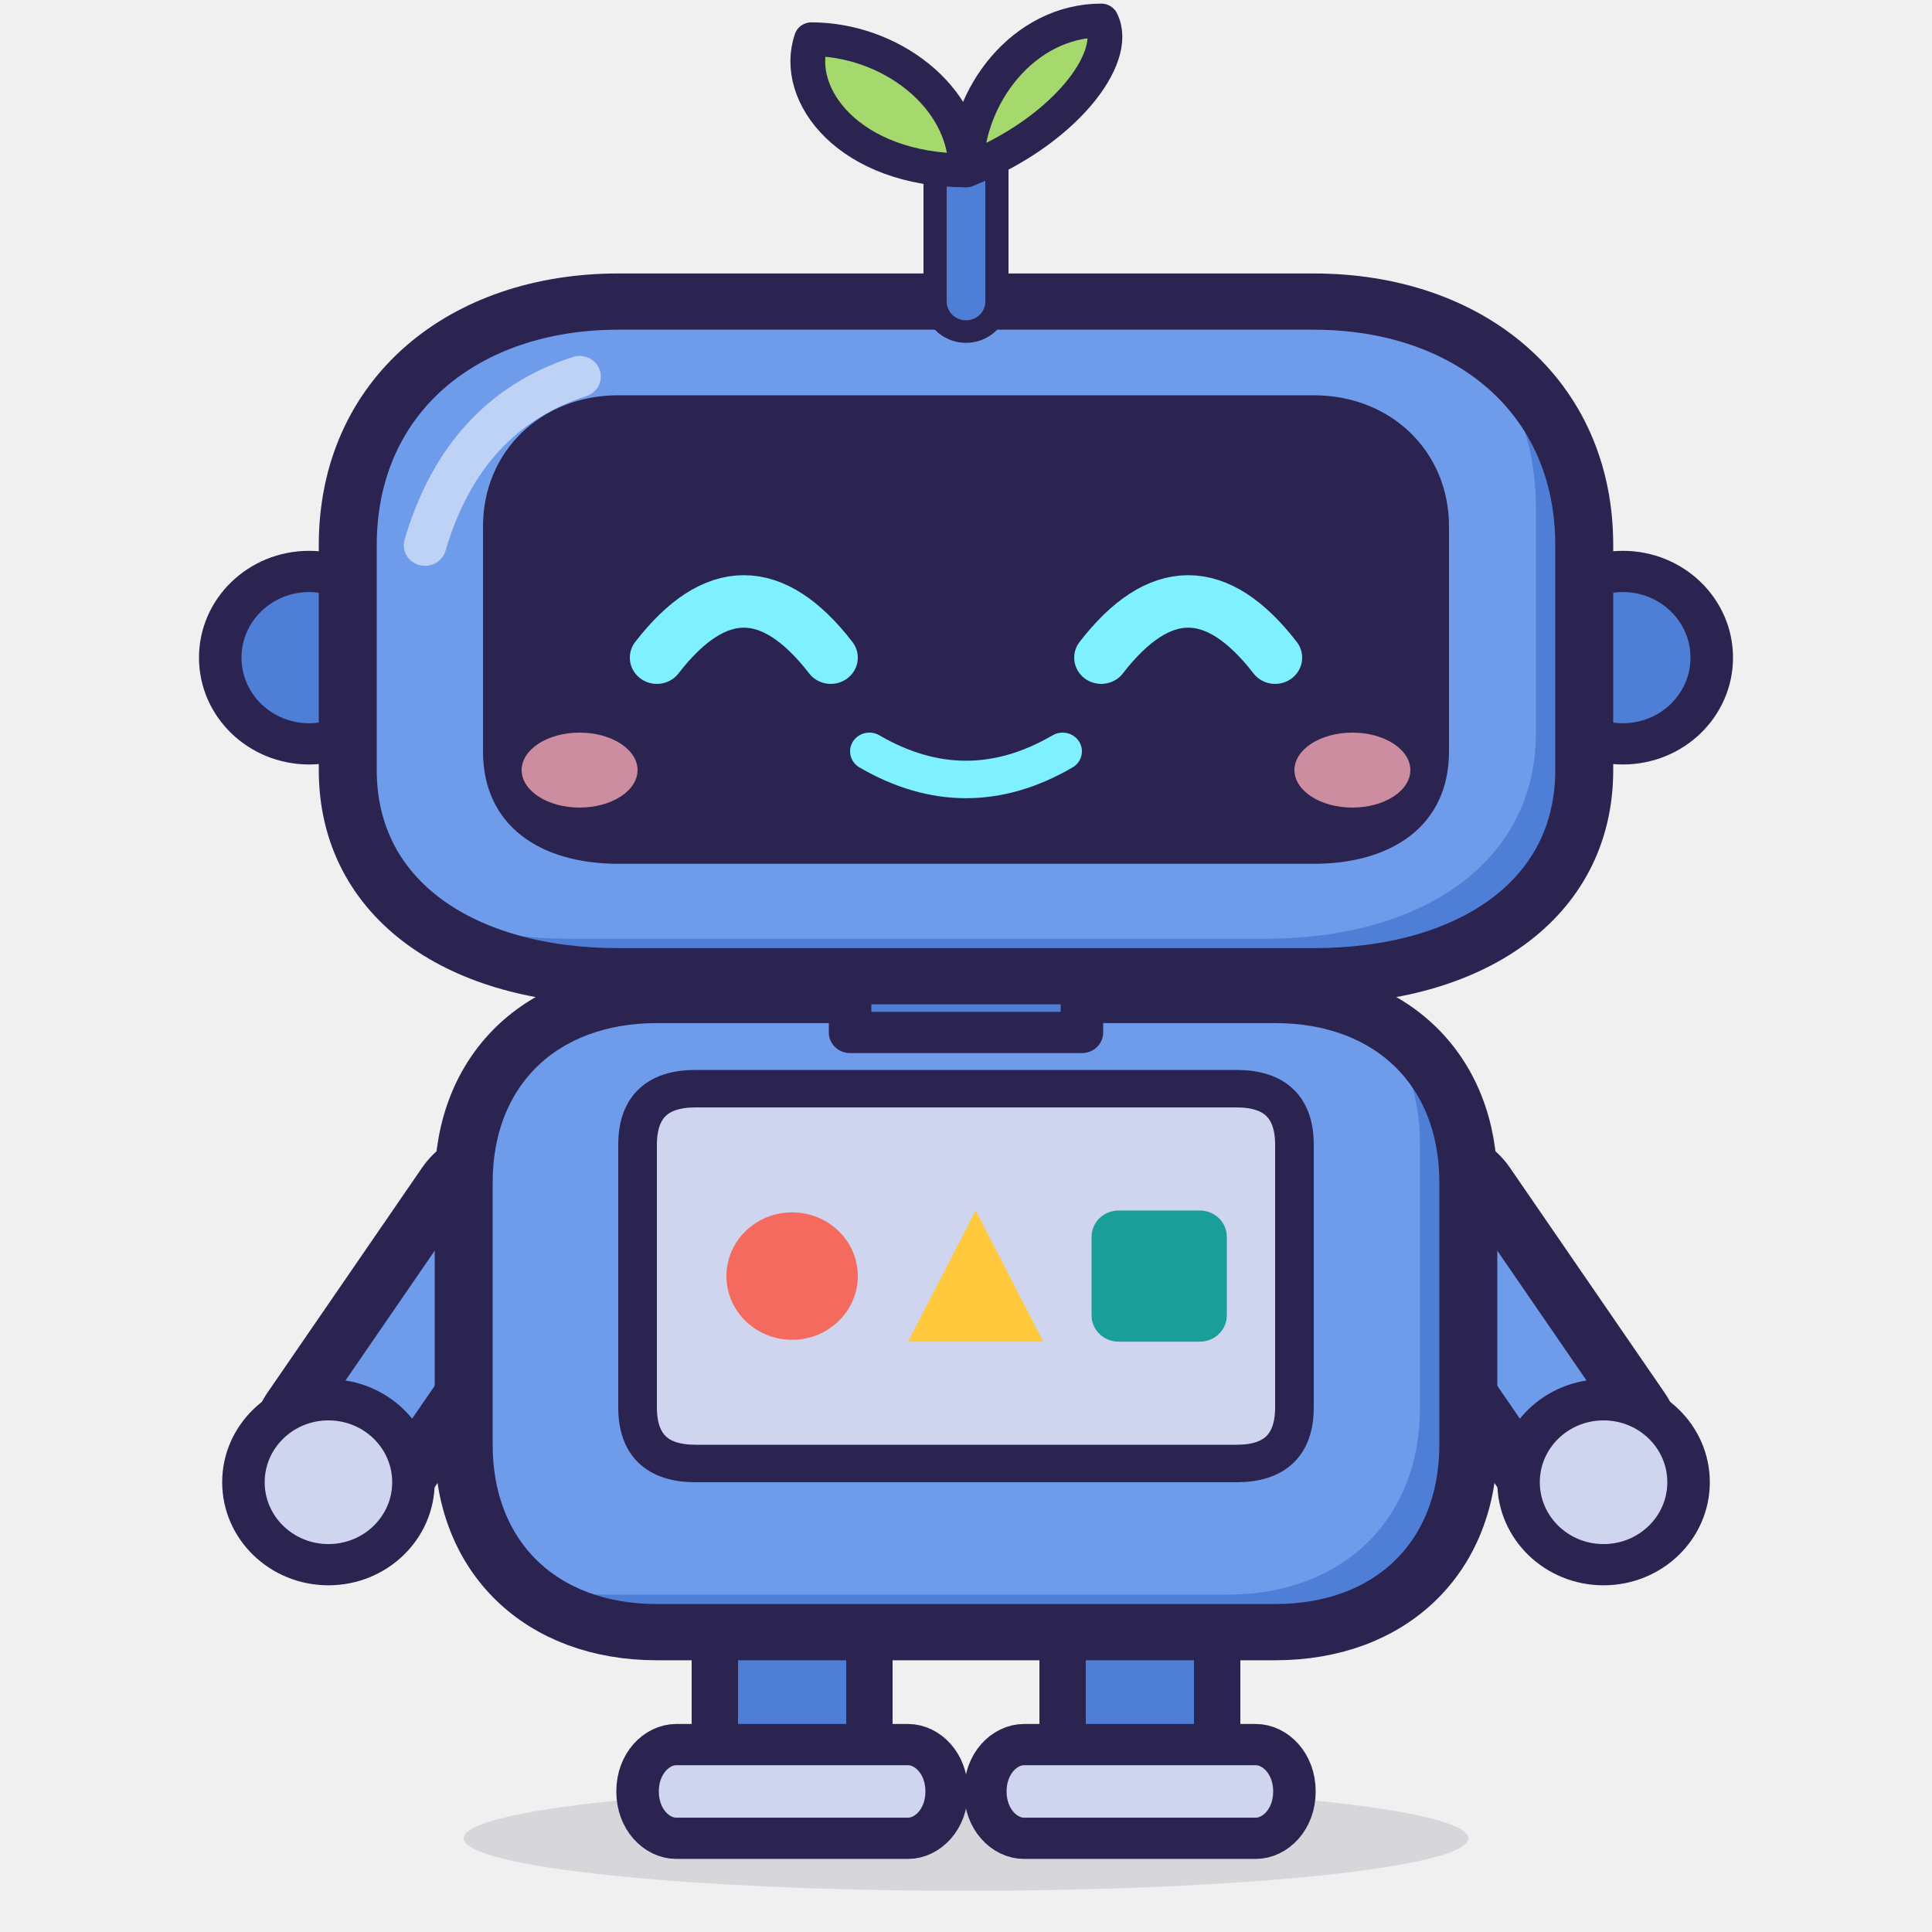
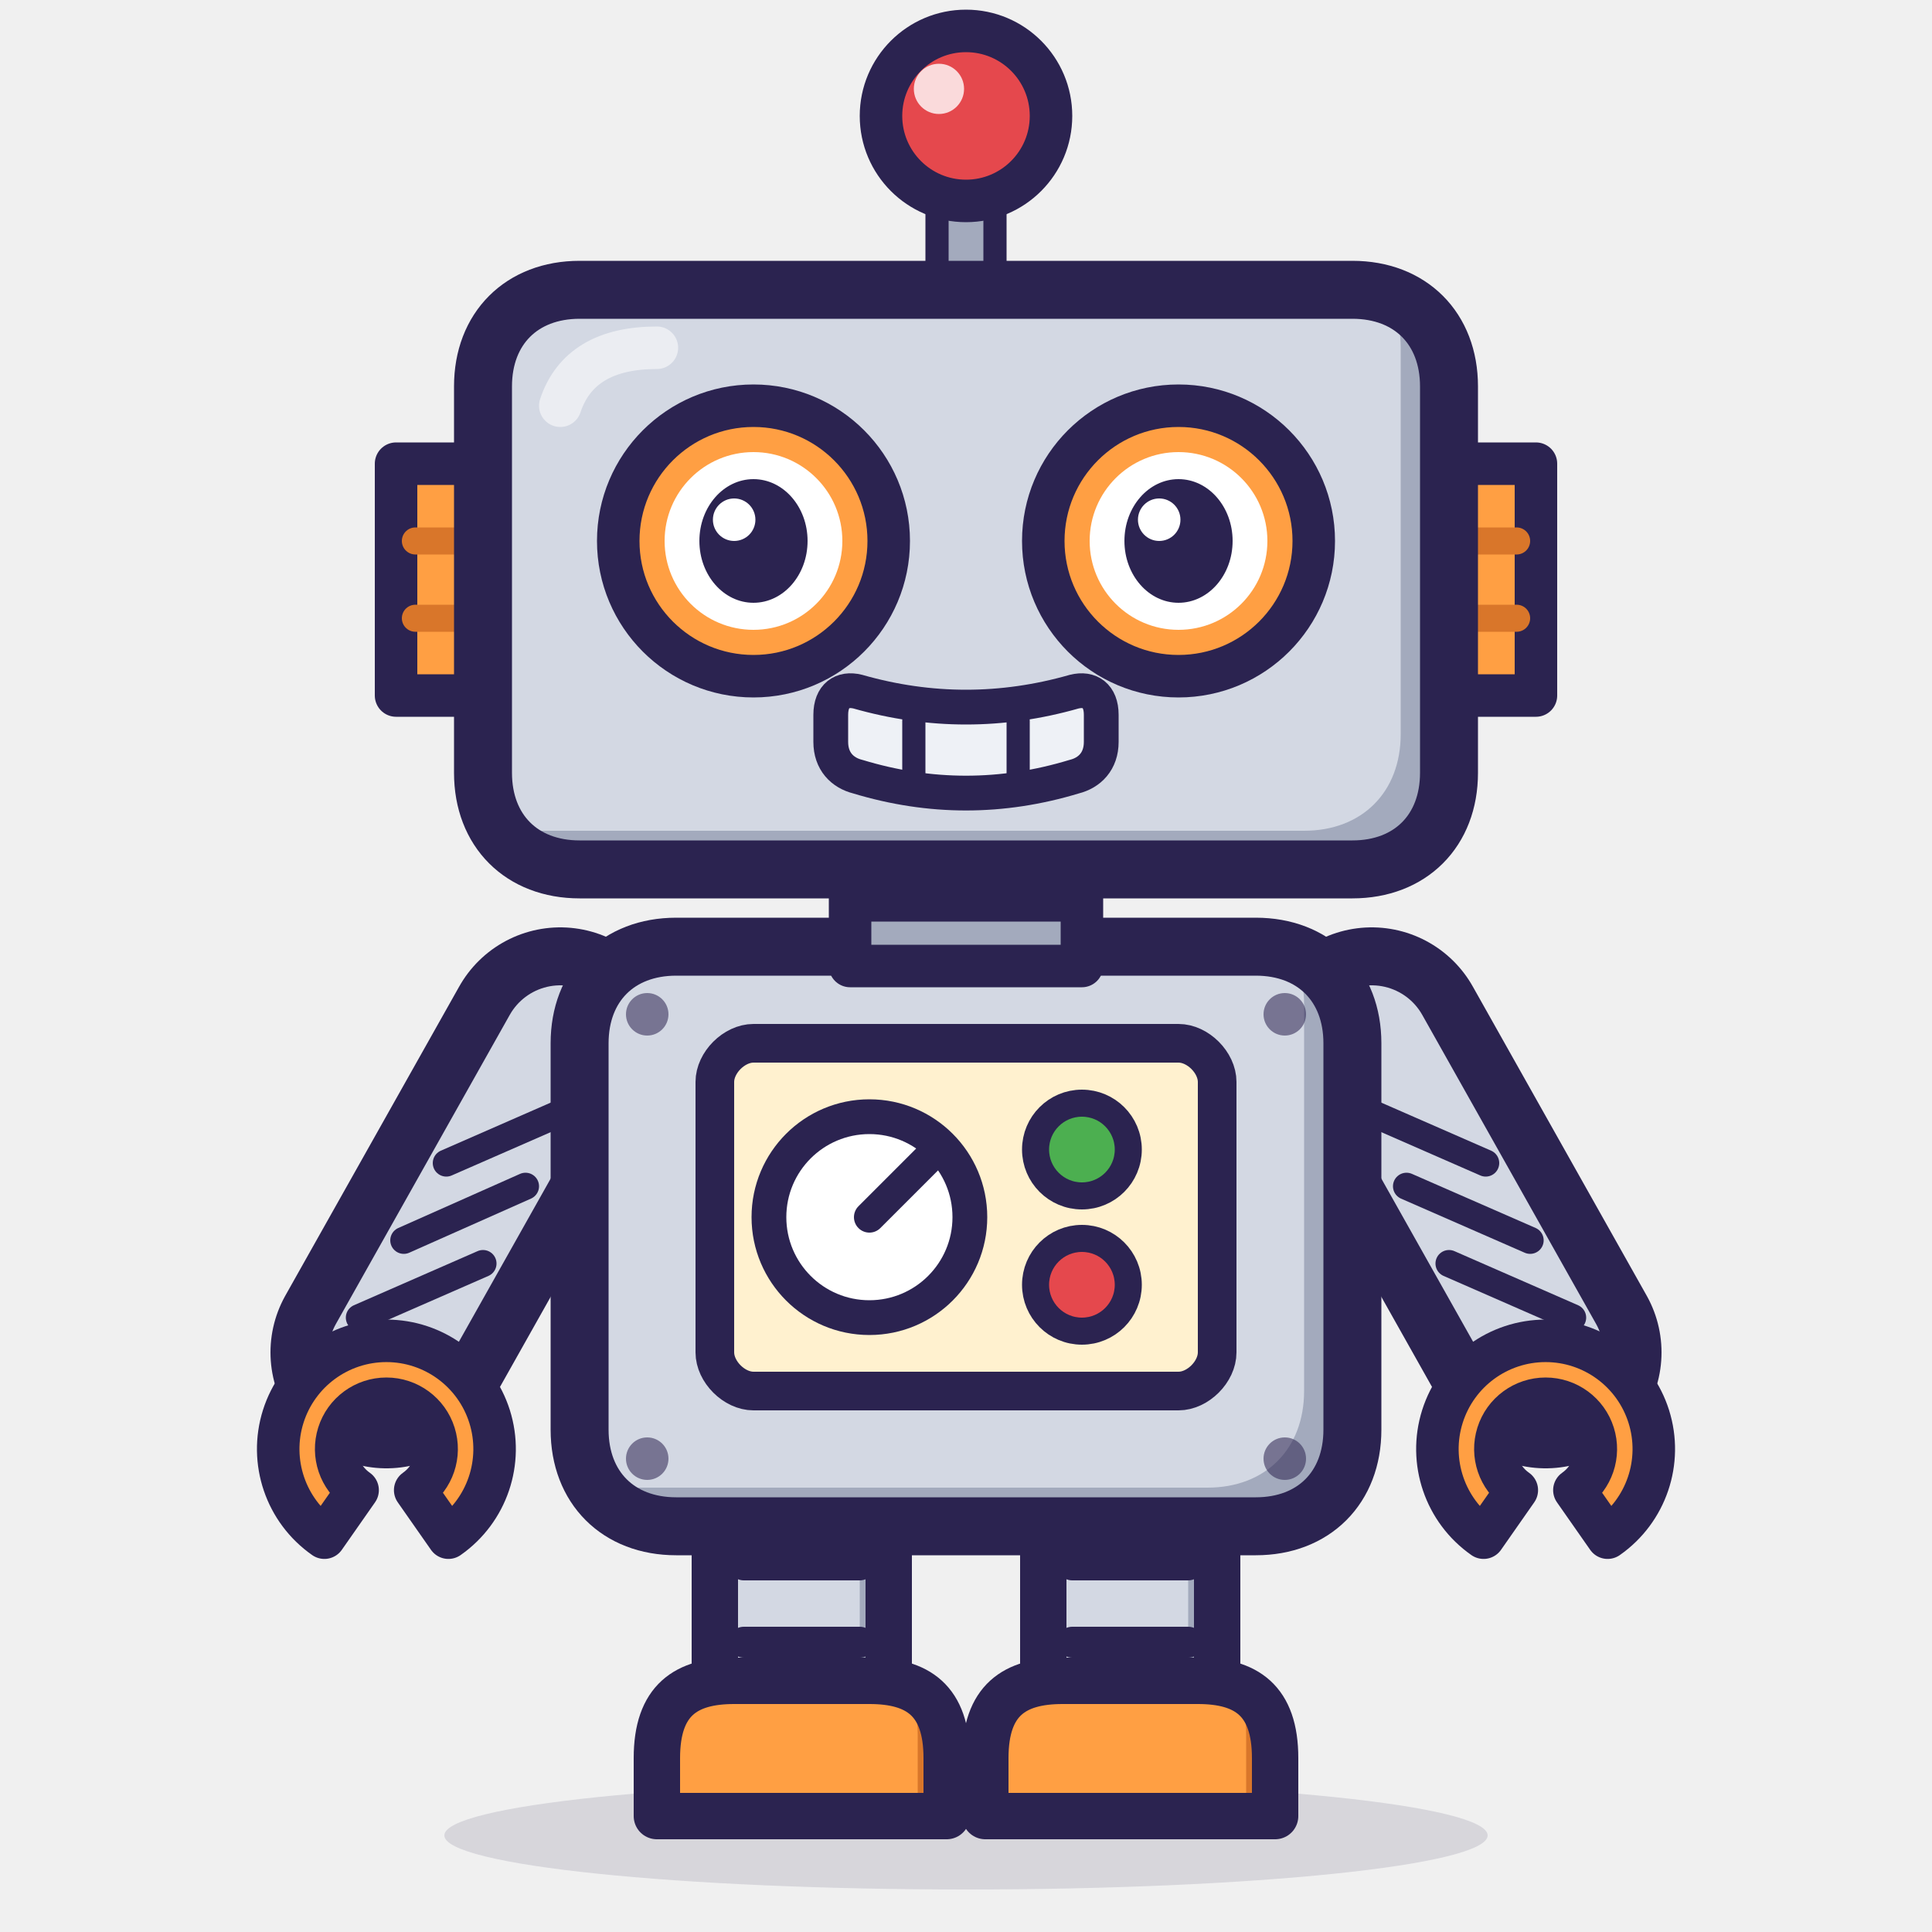
<svg xmlns="http://www.w3.org/2000/svg" viewBox="0 0 100 100" width="100" height="100">
-   <g transform="translate(0 3) scale(1 0.97)">
-     <ellipse cx="50" cy="95" rx="26" ry="2.8" fill="#2B2350" opacity="0.13" />
-     <path d="M37 80 H45 V92 H37 Z" fill="#4F7ED6" stroke="#2B2350" stroke-width="2.4" stroke-linejoin="round" stroke-linecap="round" />
-     <path d="M35 90 H47 C48 90 49 91 49 92.5 C49 94 48 95 47 95 H35 C34 95 33 94 33 92.5 C33 91 34 90 35 90 Z" fill="#CFD5EE" stroke="#2B2350" stroke-width="2.2" stroke-linejoin="round" stroke-linecap="round" />
-     <path d="M55 80 H63 V92 H55 Z" fill="#4F7ED6" stroke="#2B2350" stroke-width="2.4" stroke-linejoin="round" stroke-linecap="round" />
-     <path d="M53 90 H65 C66 90 67 91 67 92.5 C67 94 66 95 65 95 H53 C52 95 51 94 51 92.5 C51 91 52 90 53 90 Z" fill="#CFD5EE" stroke="#2B2350" stroke-width="2.2" stroke-linejoin="round" stroke-linecap="round" />
-     <path d="M26 62 L18 74" fill="none" stroke="#2B2350" stroke-width="10" stroke-linecap="round" stroke-linejoin="round" />
-     <path d="M26 62 L18 74" fill="none" stroke="#6E9BEA" stroke-width="4" stroke-linecap="round" stroke-linejoin="round" />
-     <path d="M74 62 L82 74" fill="none" stroke="#2B2350" stroke-width="10" stroke-linecap="round" stroke-linejoin="round" />
-     <path d="M74 62 L82 74" fill="none" stroke="#6E9BEA" stroke-width="4" stroke-linecap="round" stroke-linejoin="round" />
-     <circle cx="17" cy="76" r="4.4" fill="#CFD5EE" stroke="#2B2350" stroke-width="2.2" />
-     <circle cx="83" cy="76" r="4.4" fill="#CFD5EE" stroke="#2B2350" stroke-width="2.2" />
-     <clipPath id="c1">
-       <path d="M24 60 C24 54 28 50 34 50 H66 C72 50 76 54 76 60 V74 C76 80 72 84 66 84 H34 C28 84 24 80 24 74 Z" />
-     </clipPath>
-     <path d="M24 60 C24 54 28 50 34 50 H66 C72 50 76 54 76 60 V74 C76 80 72 84 66 84 H34 C28 84 24 80 24 74 Z" fill="#4F7ED6" />
-     <g clip-path="url(#c1)">
-       <path d="M24 60 C24 54 28 50 34 50 H66 C72 50 76 54 76 60 V74 C76 80 72 84 66 84 H34 C28 84 24 80 24 74 Z" fill="#6E9BEA" transform="translate(-2.5 -2.0)" />
-     </g>
-     <path d="M24 60 C24 54 28 50 34 50 H66 C72 50 76 54 76 60 V74 C76 80 72 84 66 84 H34 C28 84 24 80 24 74 Z" fill="none" stroke="#2B2350" stroke-width="3" stroke-linejoin="round" stroke-linecap="round" />
-     <path d="M33 58 C33 56 34 55 36 55 H64 C66 55 67 56 67 58 V72 C67 74 66 75 64 75 H36 C34 75 33 74 33 72 Z" fill="#CFD5EE" stroke="#2B2350" stroke-width="2" stroke-linejoin="round" stroke-linecap="round" />
-     <circle cx="41" cy="65" r="3.4" fill="#F46A5E" />
-     <path d="M47 68.5 L50.5 61.5 L54 68.5 Z" fill="#FFC83D" />
-     <rect x="56.5" y="61.5" width="7" height="7" rx="1.4" fill="#1A9E9A" />
-     <path d="M44 46 H56 V52 H44 Z" fill="#4F7ED6" stroke="#2B2350" stroke-width="2.2" stroke-linejoin="round" stroke-linecap="round" />
-     <circle cx="16" cy="32" r="4.6" fill="#4F7ED6" stroke="#2B2350" stroke-width="2.2" />
-     <circle cx="84" cy="32" r="4.6" fill="#4F7ED6" stroke="#2B2350" stroke-width="2.2" />
-     <clipPath id="c2">
-       <path d="M18 26 C18 18 24 13 32 13 H68 C76 13 82 18 82 26 V38 C82 45 76 49 68 49 H32 C24 49 18 45 18 38 Z" />
-     </clipPath>
-     <path d="M18 26 C18 18 24 13 32 13 H68 C76 13 82 18 82 26 V38 C82 45 76 49 68 49 H32 C24 49 18 45 18 38 Z" fill="#4F7ED6" />
-     <g clip-path="url(#c2)">
-       <path d="M18 26 C18 18 24 13 32 13 H68 C76 13 82 18 82 26 V38 C82 45 76 49 68 49 H32 C24 49 18 45 18 38 Z" fill="#6E9BEA" transform="translate(-2.5 -2.0)" />
-     </g>
-     <path d="M18 26 C18 18 24 13 32 13 H68 C76 13 82 18 82 26 V38 C82 45 76 49 68 49 H32 C24 49 18 45 18 38 Z" fill="none" stroke="#2B2350" stroke-width="3" stroke-linejoin="round" stroke-linecap="round" />
-     <path d="M25 25 C25 21 28 18 32 18 H68 C72 18 75 21 75 25 V37 C75 41 72 43 68 43 H32 C28 43 25 41 25 37 Z" fill="#2B2350" />
-     <path d="M34 32 Q38.5 26 43 32 M57 32 Q61.5 26 66 32" fill="none" stroke="#7FF0FF" stroke-width="2.8" stroke-linecap="round" stroke-linejoin="round" />
-     <path d="M45 37 Q50 40 55 37" fill="none" stroke="#7FF0FF" stroke-width="2" stroke-linecap="round" stroke-linejoin="round" />
-     <ellipse cx="30" cy="38" rx="3" ry="2" fill="#F4A7B4" opacity="0.8" />
-     <ellipse cx="70" cy="38" rx="3" ry="2" fill="#F4A7B4" opacity="0.8" />
-     <path d="M50 13 V5" fill="none" stroke="#2B2350" stroke-width="4.4" stroke-linecap="round" stroke-linejoin="round" />
-     <path d="M50 13 V5" fill="none" stroke="#4F7ED6" stroke-width="2" stroke-linecap="round" stroke-linejoin="round" />
-     <path d="M50 6 C44 6 41 2 42 -1 C46 -1 50 2 50 6 Z" fill="#A5D96E" stroke="#2B2350" stroke-width="1.8" stroke-linejoin="round" stroke-linecap="round" />
-     <path d="M50 6 C55 4 58 0 57 -2 C53 -2 50 2 50 6 Z" fill="#A5D96E" stroke="#2B2350" stroke-width="1.8" stroke-linejoin="round" stroke-linecap="round" />
-     <path d="M22 26 Q24 19 30 17" fill="none" stroke="#FFFFFF" stroke-width="2.2" stroke-linecap="round" stroke-linejoin="round" opacity="0.55" />
+   <ellipse cx="50" cy="95" rx="27" ry="2.8" fill="#2B2350" opacity="0.13" />
+   <clipPath id="c1">
+     <path d="M37 76 H46 V89 H37 Z" />
+   </clipPath>
+   <path d="M37 76 H46 V89 H37 Z" fill="#A3AABD" />
+   <g clip-path="url(#c1)">
+     <path d="M37 76 H46 V89 H37 Z" fill="#D3D8E3" transform="translate(-1.5 -1.2)" />
  </g>
+   <path d="M37 76 H46 V89 H37 Z" fill="none" stroke="#2B2350" stroke-width="2.4" stroke-linejoin="round" stroke-linecap="round" />
+   <path d="M38.5 81 H44.5 M38.5 85 H44.5" fill="none" stroke="#2B2350" stroke-width="1.6" stroke-linecap="round" stroke-linejoin="round" />
+   <clipPath id="c2">
+     <path d="M34 94 V91 C34 88 35.5 87 38 87 H45 C47.5 87 49 88 49 91 V94 Z" />
+   </clipPath>
+   <path d="M34 94 V91 C34 88 35.5 87 38 87 H45 C47.5 87 49 88 49 91 V94 Z" fill="#D9762A" />
+   <g clip-path="url(#c2)">
+     <path d="M34 94 V91 C34 88 35.5 87 38 87 H45 C47.5 87 49 88 49 91 V94 Z" fill="#FF9F43" transform="translate(-1.5 -1.2)" />
+   </g>
+   <path d="M34 94 V91 C34 88 35.5 87 38 87 H45 C47.5 87 49 88 49 91 V94 Z" fill="none" stroke="#2B2350" stroke-width="2.4" stroke-linejoin="round" stroke-linecap="round" />
+   <clipPath id="c3">
+     <path d="M54 76 H63 V89 H54 Z" />
+   </clipPath>
+   <path d="M54 76 H63 V89 H54 Z" fill="#A3AABD" />
+   <g clip-path="url(#c3)">
+     <path d="M54 76 H63 V89 H54 Z" fill="#D3D8E3" transform="translate(-1.5 -1.2)" />
+   </g>
+   <path d="M54 76 H63 V89 H54 Z" fill="none" stroke="#2B2350" stroke-width="2.4" stroke-linejoin="round" stroke-linecap="round" />
+   <path d="M55.5 81 H61.5 M55.5 85 H61.5" fill="none" stroke="#2B2350" stroke-width="1.6" stroke-linecap="round" stroke-linejoin="round" />
+   <clipPath id="c4">
+     <path d="M51 94 V91 C51 88 52.5 87 55 87 H62 C64.5 87 66 88 66 91 V94 Z" />
+   </clipPath>
+   <path d="M51 94 V91 C51 88 52.5 87 55 87 H62 C64.5 87 66 88 66 91 V94 Z" fill="#D9762A" />
+   <g clip-path="url(#c4)">
+     <path d="M51 94 V91 C51 88 52.5 87 55 87 H62 C64.5 87 66 88 66 91 V94 Z" fill="#FF9F43" transform="translate(-1.5 -1.2)" />
+   </g>
+   <path d="M51 94 V91 C51 88 52.5 87 55 87 H62 C64.5 87 66 88 66 91 V94 Z" fill="none" stroke="#2B2350" stroke-width="2.4" stroke-linejoin="round" stroke-linecap="round" />
+   <path d="M29 54 L20 70" fill="none" stroke="#2B2350" stroke-width="12" stroke-linecap="round" stroke-linejoin="round" />
+   <path d="M29 54 L20 70" fill="none" stroke="#D3D8E3" stroke-width="6" stroke-linecap="round" stroke-linejoin="round" />
+   <path d="M23.1 60.2 L29.5 57.4" fill="none" stroke="#2B2350" stroke-width="1.4" stroke-linecap="round" stroke-linejoin="round" />
+   <path d="M20.9 64.2 L27.2 61.4" fill="none" stroke="#2B2350" stroke-width="1.4" stroke-linecap="round" stroke-linejoin="round" />
+   <path d="M18.6 68.2 L25.0 65.4" fill="none" stroke="#2B2350" stroke-width="1.4" stroke-linecap="round" stroke-linejoin="round" />
+   <path d="M16.79 79.59 A5.6 5.6 0 1 1 23.21 79.59 L21.49 77.13 A2.6 2.6 0 1 0 18.51 77.13 Z" fill="#FF9F43" stroke="#2B2350" stroke-width="2.2" stroke-linejoin="round" stroke-linecap="round" />
+   <path d="M71 54 L80 70" fill="none" stroke="#2B2350" stroke-width="12" stroke-linecap="round" stroke-linejoin="round" />
+   <path d="M71 54 L80 70" fill="none" stroke="#D3D8E3" stroke-width="6" stroke-linecap="round" stroke-linejoin="round" />
+   <path d="M70.5 57.4 L76.9 60.2" fill="none" stroke="#2B2350" stroke-width="1.4" stroke-linecap="round" stroke-linejoin="round" />
+   <path d="M72.8 61.4 L79.2 64.2" fill="none" stroke="#2B2350" stroke-width="1.4" stroke-linecap="round" stroke-linejoin="round" />
+   <path d="M75.0 65.4 L81.4 68.2" fill="none" stroke="#2B2350" stroke-width="1.4" stroke-linecap="round" stroke-linejoin="round" />
+   <path d="M76.79 79.59 A5.6 5.6 0 1 1 83.21 79.59 L81.49 77.13 A2.6 2.6 0 1 0 78.51 77.13 Z" fill="#FF9F43" stroke="#2B2350" stroke-width="2.2" stroke-linejoin="round" stroke-linecap="round" />
+   <clipPath id="c5">
+     <path d="M30 54 C30 51 32 49 35 49 H65 C68 49 70 51 70 54 V74 C70 77 68 79 65 79 H35 C32 79 30 77 30 74 Z" />
+   </clipPath>
+   <path d="M30 54 C30 51 32 49 35 49 H65 C68 49 70 51 70 54 V74 C70 77 68 79 65 79 H35 C32 79 30 77 30 74 Z" fill="#A3AABD" />
+   <g clip-path="url(#c5)">
+     <path d="M30 54 C30 51 32 49 35 49 H65 C68 49 70 51 70 54 V74 C70 77 68 79 65 79 H35 C32 79 30 77 30 74 Z" fill="#D3D8E3" transform="translate(-2.5 -2.0)" />
+   </g>
+   <path d="M30 54 C30 51 32 49 35 49 H65 C68 49 70 51 70 54 V74 C70 77 68 79 65 79 H35 C32 79 30 77 30 74 Z" fill="none" stroke="#2B2350" stroke-width="3" stroke-linejoin="round" stroke-linecap="round" />
+   <path d="M37 56 C37 55 38 54 39 54 H61 C62 54 63 55 63 56 V70 C63 71 62 72 61 72 H39 C38 72 37 71 37 70 Z" fill="#FFF1CF" stroke="#2B2350" stroke-width="2" stroke-linejoin="round" stroke-linecap="round" />
+   <circle cx="45" cy="63" r="5.2" fill="#FFFFFF" stroke="#2B2350" stroke-width="1.8" />
+   <path d="M45 63 L48 60" fill="none" stroke="#2B2350" stroke-width="1.6" stroke-linecap="round" stroke-linejoin="round" />
+   <circle cx="56" cy="59.5" r="2.4" fill="#4CAF50" stroke="#2B2350" stroke-width="1.4" />
+   <circle cx="56" cy="66.5" r="2.4" fill="#E5484D" stroke="#2B2350" stroke-width="1.4" />
+   <circle cx="33.5" cy="52.5" r="1.1" fill="#2B2350" opacity="0.55" />
+   <circle cx="66.5" cy="52.5" r="1.1" fill="#2B2350" opacity="0.55" />
+   <circle cx="33.5" cy="75.5" r="1.1" fill="#2B2350" opacity="0.55" />
+   <circle cx="66.5" cy="75.5" r="1.1" fill="#2B2350" opacity="0.55" />
+   <path d="M44 44 H56 V50 H44 Z" fill="#A3AABD" stroke="#2B2350" stroke-width="2.2" stroke-linejoin="round" stroke-linecap="round" />
+   <path d="M44.5 47 H55.5" fill="none" stroke="#2B2350" stroke-width="1.4" stroke-linecap="round" stroke-linejoin="round" />
+   <path d="M50 16 V7" fill="none" stroke="#2B2350" stroke-width="4.2" stroke-linecap="round" stroke-linejoin="round" />
+   <path d="M50 16 V7" fill="none" stroke="#A3AABD" stroke-width="1.8" stroke-linecap="round" stroke-linejoin="round" />
+   <circle cx="50" cy="6" r="4.4" fill="#E5484D" stroke="#2B2350" stroke-width="2.2" />
+   <circle cx="48.6" cy="4.6" r="1.3" fill="#FFFFFF" opacity="0.8" />
+   <path d="M20.5 24 H25.5 V36 H20.5 Z" fill="#FF9F43" stroke="#2B2350" stroke-width="2.2" stroke-linejoin="round" stroke-linecap="round" />
+   <path d="M21.5 28 H24.5 M21.5 32 H24.5" fill="none" stroke="#D9762A" stroke-width="1.4" stroke-linecap="round" stroke-linejoin="round" />
+   <path d="M74.5 24 H79.5 V36 H74.5 Z" fill="#FF9F43" stroke="#2B2350" stroke-width="2.2" stroke-linejoin="round" stroke-linecap="round" />
+   <path d="M75.5 28 H78.5 M75.5 32 H78.5" fill="none" stroke="#D9762A" stroke-width="1.4" stroke-linecap="round" stroke-linejoin="round" />
+   <clipPath id="c6">
+     <path d="M25 20 C25 17 27 15 30 15 H70 C73 15 75 17 75 20 V40 C75 43 73 45 70 45 H30 C27 45 25 43 25 40 Z" />
+   </clipPath>
+   <path d="M25 20 C25 17 27 15 30 15 H70 C73 15 75 17 75 20 V40 C75 43 73 45 70 45 H30 C27 45 25 43 25 40 Z" fill="#A3AABD" />
+   <g clip-path="url(#c6)">
+     <path d="M25 20 C25 17 27 15 30 15 H70 C73 15 75 17 75 20 V40 C75 43 73 45 70 45 H30 C27 45 25 43 25 40 Z" fill="#D3D8E3" transform="translate(-2.5 -2.0)" />
+   </g>
+   <path d="M25 20 C25 17 27 15 30 15 H70 C73 15 75 17 75 20 V40 C75 43 73 45 70 45 H30 C27 45 25 43 25 40 Z" fill="none" stroke="#2B2350" stroke-width="3" stroke-linejoin="round" stroke-linecap="round" />
+   <circle cx="39" cy="28" r="7" fill="#FF9F43" stroke="#2B2350" stroke-width="2.2" />
+   <circle cx="39" cy="28" r="4.6" fill="#FFFFFF" />
+   <ellipse cx="39" cy="28" rx="2.8" ry="3.2" fill="#2B2350" />
+   <circle cx="38.0" cy="26.9" r="1.1" fill="#FFFFFF" />
+   <circle cx="61" cy="28" r="7" fill="#FF9F43" stroke="#2B2350" stroke-width="2.2" />
+   <circle cx="61" cy="28" r="4.6" fill="#FFFFFF" />
+   <ellipse cx="61" cy="28" rx="2.8" ry="3.2" fill="#2B2350" />
+   <circle cx="60.0" cy="26.9" r="1.1" fill="#FFFFFF" />
+   <path d="M43 37 C43 36 43.6 35.6 44.4 35.8 Q50 37.4 55.6 35.8 C56.4 35.6 57 36 57 37 V38.4 C57 39.4 56.4 40 55.6 40.2 Q50 41.9 44.4 40.2 C43.6 40 43 39.4 43 38.4 Z" fill="#EEF1F6" stroke="#2B2350" stroke-width="1.8" stroke-linejoin="round" stroke-linecap="round" />
+   <path d="M47.3 37.3 V40.5 M52.7 37.3 V40.5" fill="none" stroke="#2B2350" stroke-width="1.2" stroke-linecap="round" stroke-linejoin="round" />
+   <path d="M29 21 Q30 18 34 18" fill="none" stroke="#FFFFFF" stroke-width="2.2" stroke-linecap="round" stroke-linejoin="round" opacity="0.55" />
</svg>
